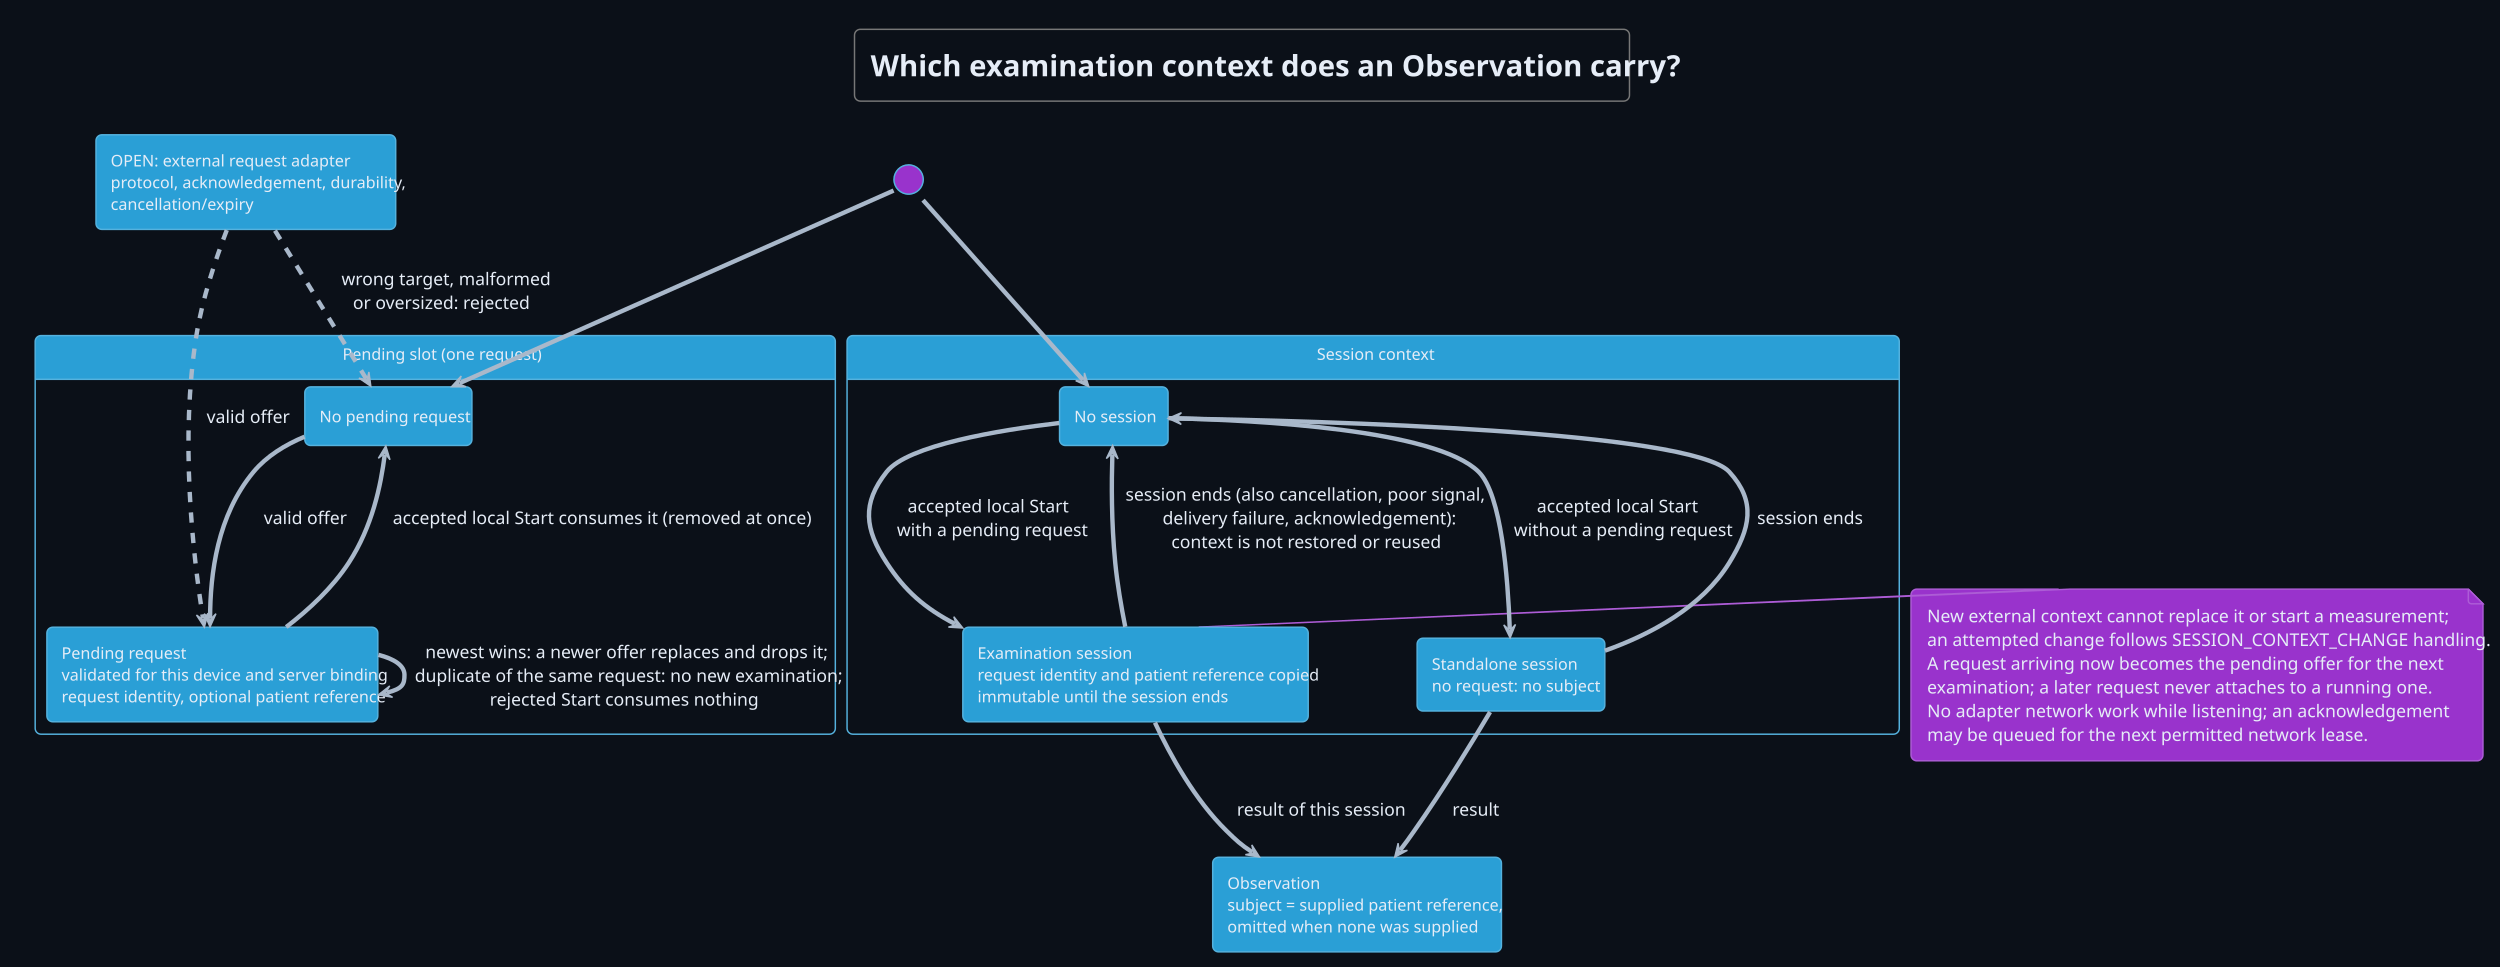
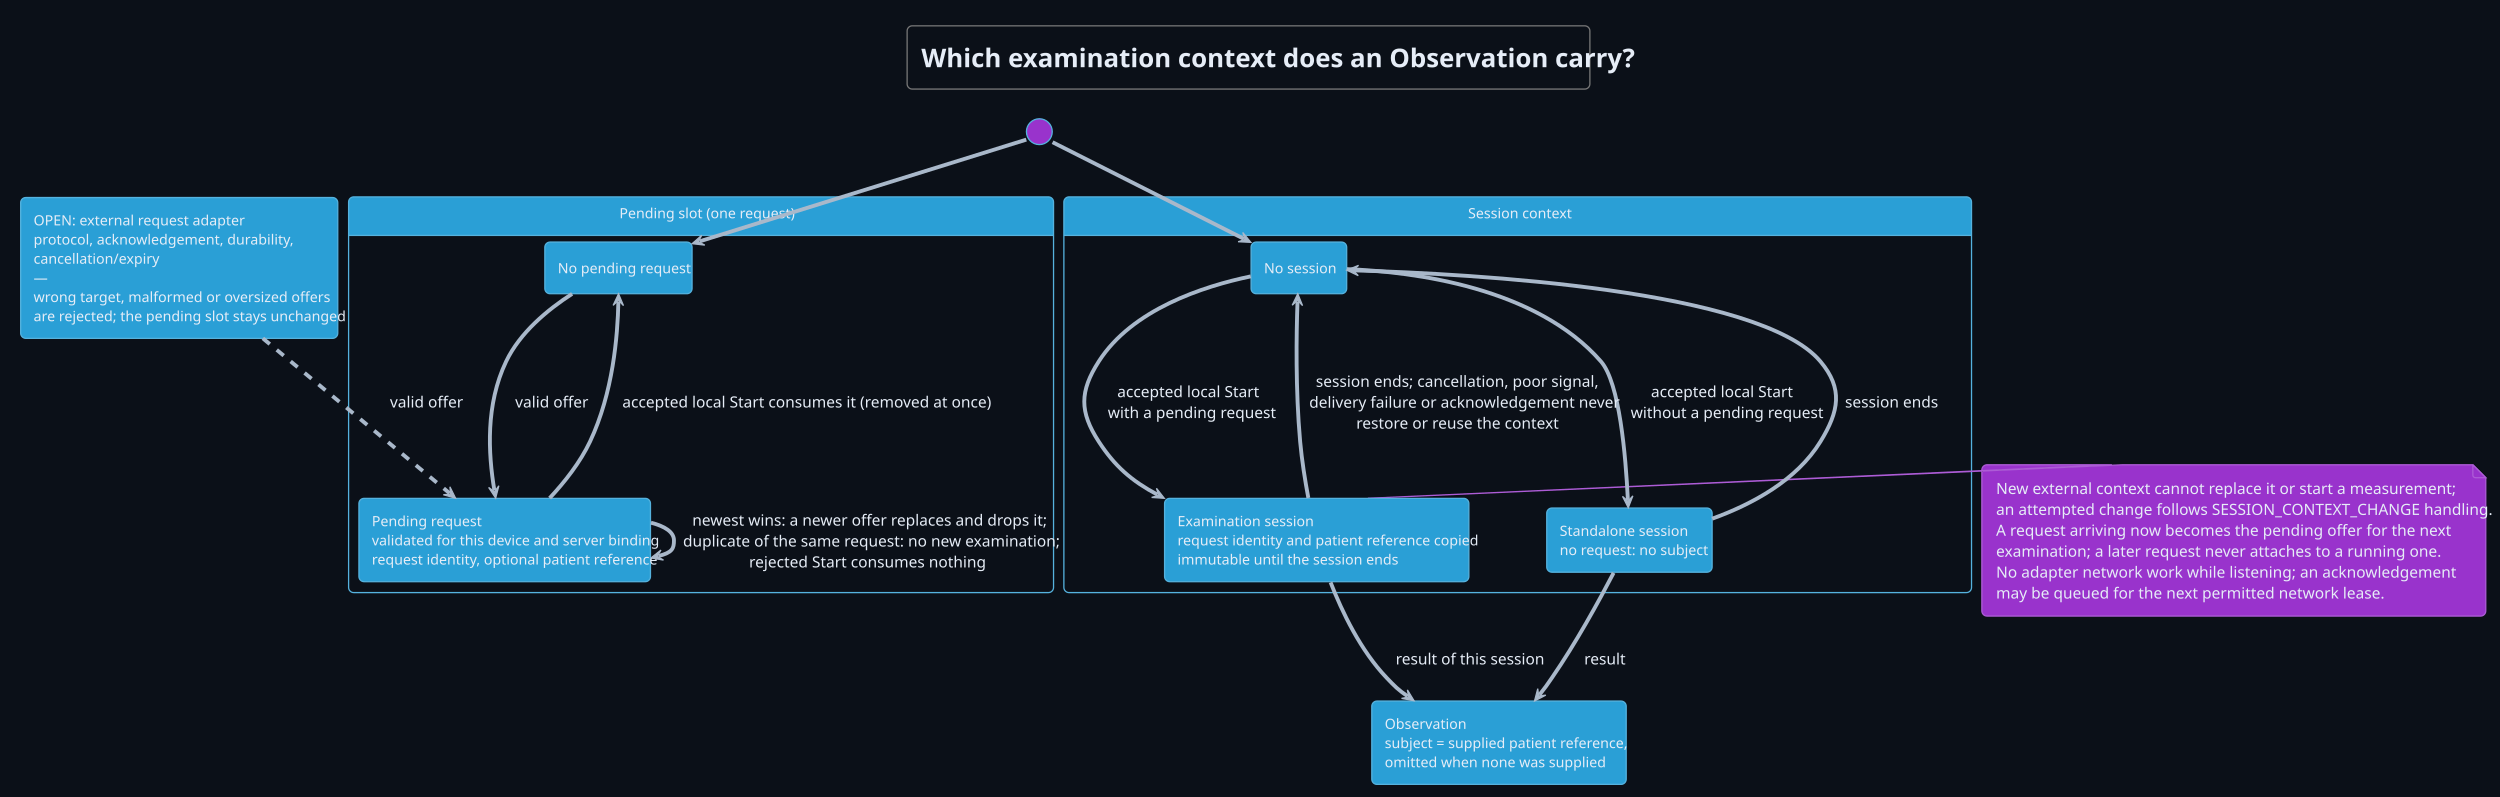
- <svg xmlns="http://www.w3.org/2000/svg" contentStyleType="text/css" data-diagram-type="STATE" height="687.5px" preserveAspectRatio="none" style="width:1777px;height:687px;background:#0B1018;" version="1.1" viewBox="0 0 1777 687" width="1777.083px" zoomAndPan="magnify">
+ <svg xmlns="http://www.w3.org/2000/svg" contentStyleType="text/css" data-diagram-type="STATE" height="643.75px" preserveAspectRatio="none" style="width:2017px;height:643px;background:#0B1018;" version="1.1" viewBox="0 0 2017 643" width="2017.708px" zoomAndPan="magnify">
  <defs />
  <g>
-     <rect fill="#0B1018" height="687.5" style="stroke:none;stroke-width:1.042;" width="1777.083" x="0" y="0" />
+     <rect fill="#0B1018" height="643.75" style="stroke:none;stroke-width:1.042;" width="2017.708" x="0" y="0" />
    <g class="title" data-source-line="8">
-       <rect fill="none" height="51.033" rx="4.167" ry="4.167" style="stroke:#777777;stroke-width:1.042;" width="550.85" x="607.387" y="20.833" />
-       <text fill="#E6EDF7" font-family="sans-serif" font-size="20.833" font-weight="bold" lengthAdjust="spacing" textLength="527.934" x="618.846" y="54.224">Which examination context does an Observation carry?</text>
+       <rect fill="none" height="51.033" rx="4.167" ry="4.167" style="stroke:#777777;stroke-width:1.042;" width="550.85" x="731.866" y="20.833" />
+       <text fill="#E6EDF7" font-family="sans-serif" font-size="20.833" font-weight="bold" lengthAdjust="spacing" textLength="527.934" x="743.325" y="54.224">Which examination context does an Observation carry?</text>
    </g>
    <g class="cluster" data-qualified-name="Slot" data-source-line="11" id="ent0003">
-       <path d="M29.167,238.534 L589.583,238.534 A4.167,4.167 0 0 1 593.75,242.7 L593.75,269.623 L25,269.623 L25,242.7 A4.167,4.167 0 0 1 29.167,238.534" fill="#2A9FD6" />
-       <rect fill="none" height="283.333" rx="4.167" ry="4.167" style="stroke:#55B2DE;stroke-width:1.042;" width="568.75" x="25" y="238.534" />
-       <line style="stroke:#55B2DE;stroke-width:1.042;" x1="25" x2="593.75" y1="269.623" y2="269.623" />
-       <text fill="#E6EDF7" font-family="sans-serif" font-size="11.458" lengthAdjust="spacing" textLength="131.804" x="243.473" y="255.804">Pending slot (one request)</text>
+       <path d="M285.417,158.846 L845.833,158.846 A4.167,4.167 0 0 1 850,163.013 L850,189.935 L281.25,189.935 L281.25,163.013 A4.167,4.167 0 0 1 285.417,158.846" fill="#2A9FD6" />
+       <rect fill="none" height="319.271" rx="4.167" ry="4.167" style="stroke:#55B2DE;stroke-width:1.042;" width="568.75" x="281.25" y="158.846" />
+       <line style="stroke:#55B2DE;stroke-width:1.042;" x1="281.25" x2="850" y1="189.935" y2="189.935" />
+       <text fill="#E6EDF7" font-family="sans-serif" font-size="11.458" lengthAdjust="spacing" textLength="131.804" x="499.723" y="176.117">Pending slot (one request)</text>
    </g>
    <g class="cluster" data-qualified-name="Session" data-source-line="15" id="ent0006">
-       <path d="M606.25,238.534 L1345.833,238.534 A4.167,4.167 0 0 1 1350,242.7 L1350,269.623 L602.083,269.623 L602.083,242.7 A4.167,4.167 0 0 1 606.25,238.534" fill="#2A9FD6" />
-       <rect fill="none" height="283.333" rx="4.167" ry="4.167" style="stroke:#55B2DE;stroke-width:1.042;" width="747.917" x="602.083" y="238.534" />
-       <line style="stroke:#55B2DE;stroke-width:1.042;" x1="602.083" x2="1350" y1="269.623" y2="269.623" />
-       <text fill="#E6EDF7" font-family="sans-serif" font-size="11.458" lengthAdjust="spacing" textLength="80.085" x="935.999" y="255.804">Session context</text>
+       <path d="M862.5,158.846 L1586.458,158.846 A4.167,4.167 0 0 1 1590.625,163.013 L1590.625,189.935 L858.333,189.935 L858.333,163.013 A4.167,4.167 0 0 1 862.5,158.846" fill="#2A9FD6" />
+       <rect fill="none" height="319.271" rx="4.167" ry="4.167" style="stroke:#55B2DE;stroke-width:1.042;" width="732.292" x="858.333" y="158.846" />
+       <line style="stroke:#55B2DE;stroke-width:1.042;" x1="858.333" x2="1590.625" y1="189.935" y2="189.935" />
+       <text fill="#E6EDF7" font-family="sans-serif" font-size="11.458" lengthAdjust="spacing" textLength="80.085" x="1184.437" y="176.117">Session context</text>
    </g>
-     <rect fill="#2A9FD6" height="67.226" rx="4.167" ry="4.167" style="stroke:#55B2DE;stroke-width:1.042;" width="213.04" x="68.229" y="95.825" />
-     <text fill="#E6EDF7" font-family="sans-serif" font-size="11.458" lengthAdjust="spacing" textLength="157.653" x="78.646" y="118.304">OPEN: external request adapter</text>
-     <text fill="#E6EDF7" font-family="sans-serif" font-size="11.458" lengthAdjust="spacing" textLength="192.207" x="78.646" y="133.769">protocol, acknowledgement, durability,</text>
-     <text fill="#E6EDF7" font-family="sans-serif" font-size="11.458" lengthAdjust="spacing" textLength="94.487" x="78.646" y="149.233">cancellation/expiry</text>
-     <rect fill="#2A9FD6" height="67.226" rx="4.167" ry="4.167" style="stroke:#55B2DE;stroke-width:1.042;" width="205.252" x="861.979" y="609.367" />
-     <text fill="#E6EDF7" font-family="sans-serif" font-size="11.458" lengthAdjust="spacing" textLength="59.485" x="872.396" y="631.846">Observation</text>
-     <text fill="#E6EDF7" font-family="sans-serif" font-size="11.458" lengthAdjust="spacing" textLength="184.419" x="872.396" y="647.31">subject = supplied patient reference,</text>
-     <text fill="#E6EDF7" font-family="sans-serif" font-size="11.458" lengthAdjust="spacing" textLength="164.512" x="872.396" y="662.775">omitted when none was supplied</text>
-     <g class="start_entity" data-qualified-name=".start." data-source-line="23" id="ent0004">
-       <ellipse cx="645.833" cy="127.596" fill="#9933CC" rx="10.417" ry="10.417" style="stroke:#55B2DE;stroke-width:1.042;" />
+     <rect fill="#2A9FD6" height="113.619" rx="4.167" ry="4.167" style="stroke:#55B2DE;stroke-width:1.042;" width="255.841" x="16.667" y="159.367" />
+     <text fill="#E6EDF7" font-family="sans-serif" font-size="11.458" lengthAdjust="spacing" textLength="157.653" x="27.083" y="181.846">OPEN: external request adapter</text>
+     <text fill="#E6EDF7" font-family="sans-serif" font-size="11.458" lengthAdjust="spacing" textLength="192.207" x="27.083" y="197.31">protocol, acknowledgement, durability,</text>
+     <text fill="#E6EDF7" font-family="sans-serif" font-size="11.458" lengthAdjust="spacing" textLength="94.487" x="27.083" y="212.775">cancellation/expiry</text>
+     <text fill="#E6EDF7" font-family="sans-serif" font-size="11.458" lengthAdjust="spacing" textLength="11.458" x="27.083" y="228.239">—</text>
+     <text fill="#E6EDF7" font-family="sans-serif" font-size="11.458" lengthAdjust="spacing" textLength="217.865" x="27.083" y="243.703">wrong target, malformed or oversized offers</text>
+     <text fill="#E6EDF7" font-family="sans-serif" font-size="11.458" lengthAdjust="spacing" textLength="235.008" x="27.083" y="259.168">are rejected; the pending slot stays unchanged</text>
+     <rect fill="#2A9FD6" height="67.226" rx="4.167" ry="4.167" style="stroke:#55B2DE;stroke-width:1.042;" width="205.252" x="1106.771" y="565.617" />
+     <text fill="#E6EDF7" font-family="sans-serif" font-size="11.458" lengthAdjust="spacing" textLength="59.485" x="1117.188" y="588.096">Observation</text>
+     <text fill="#E6EDF7" font-family="sans-serif" font-size="11.458" lengthAdjust="spacing" textLength="184.419" x="1117.188" y="603.56">subject = supplied patient reference,</text>
+     <text fill="#E6EDF7" font-family="sans-serif" font-size="11.458" lengthAdjust="spacing" textLength="164.512" x="1117.188" y="619.025">omitted when none was supplied</text>
+     <g class="start_entity" data-qualified-name=".start." data-source-line="22" id="ent0003">
+       <ellipse cx="838.542" cy="106.242" fill="#9933CC" rx="10.417" ry="10.417" style="stroke:#55B2DE;stroke-width:1.042;" />
    </g>
-     <g class="entity" data-qualified-name="GMN2" data-source-line="35" id="ent0003">
-       <path d="M1358.333,422.909 L1358.333,536.629 A4.167,4.167 0 0 0 1362.5,540.796 L1760.726,540.796 A4.167,4.167 0 0 0 1764.893,536.629 L1764.893,429.159 L1754.476,418.742 L1471.636,418.742 L852.057,445.733 L1463.302,418.742 L1362.5,418.742 A4.167,4.167 0 0 0 1358.333,422.909" fill="#9933CC" style="stroke:#AD5CD6;stroke-width:1.042;" />
-       <path d="M1754.476,418.742 L1754.476,427.075 A2.083,2.083 0 0 0 1756.559,429.159 L1764.893,429.159 L1754.476,418.742" fill="#9933CC" style="stroke:#AD5CD6;stroke-width:1.042;" />
-       <text fill="#E6EDF7" font-family="sans-serif" font-size="12.5" lengthAdjust="spacing" textLength="345.715" x="1369.792" y="442.318">New external context cannot replace it or start a measurement;</text>
-       <text fill="#E6EDF7" font-family="sans-serif" font-size="12.5" lengthAdjust="spacing" textLength="374.268" x="1369.792" y="459.188">an attempted change follows SESSION_CONTEXT_CHANGE handling.</text>
-       <text fill="#E6EDF7" font-family="sans-serif" font-size="12.5" lengthAdjust="spacing" textLength="336.755" x="1369.792" y="476.058">A request arriving now becomes the pending offer for the next</text>
-       <text fill="#E6EDF7" font-family="sans-serif" font-size="12.5" lengthAdjust="spacing" textLength="334.973" x="1369.792" y="492.928">examination; a later request never attaches to a running one.</text>
-       <text fill="#E6EDF7" font-family="sans-serif" font-size="12.5" lengthAdjust="spacing" textLength="339.502" x="1369.792" y="509.798">No adapter network work while listening; an acknowledgement</text>
-       <text fill="#E6EDF7" font-family="sans-serif" font-size="12.5" lengthAdjust="spacing" textLength="289.319" x="1369.792" y="526.668">may be queued for the next permitted network lease.</text>
+     <g class="entity" data-qualified-name="GMN2" data-source-line="34" id="ent0003">
+       <path d="M1598.958,379.159 L1598.958,492.879 A4.167,4.167 0 0 0 1603.125,497.046 L2001.351,497.046 A4.167,4.167 0 0 0 2005.518,492.879 L2005.518,385.409 L1995.101,374.992 L1712.261,374.992 L1103.593,402.017 L1703.927,374.992 L1603.125,374.992 A4.167,4.167 0 0 0 1598.958,379.159" fill="#9933CC" style="stroke:#AD5CD6;stroke-width:1.042;" />
+       <path d="M1995.101,374.992 L1995.101,383.325 A2.083,2.083 0 0 0 1997.184,385.409 L2005.518,385.409 L1995.101,374.992" fill="#9933CC" style="stroke:#AD5CD6;stroke-width:1.042;" />
+       <text fill="#E6EDF7" font-family="sans-serif" font-size="12.5" lengthAdjust="spacing" textLength="345.715" x="1610.417" y="398.568">New external context cannot replace it or start a measurement;</text>
+       <text fill="#E6EDF7" font-family="sans-serif" font-size="12.5" lengthAdjust="spacing" textLength="374.268" x="1610.417" y="415.438">an attempted change follows SESSION_CONTEXT_CHANGE handling.</text>
+       <text fill="#E6EDF7" font-family="sans-serif" font-size="12.5" lengthAdjust="spacing" textLength="336.755" x="1610.417" y="432.308">A request arriving now becomes the pending offer for the next</text>
+       <text fill="#E6EDF7" font-family="sans-serif" font-size="12.5" lengthAdjust="spacing" textLength="334.973" x="1610.417" y="449.178">examination; a later request never attaches to a running one.</text>
+       <text fill="#E6EDF7" font-family="sans-serif" font-size="12.5" lengthAdjust="spacing" textLength="339.502" x="1610.417" y="466.048">No adapter network work while listening; an acknowledgement</text>
+       <text fill="#E6EDF7" font-family="sans-serif" font-size="12.5" lengthAdjust="spacing" textLength="289.319" x="1610.417" y="482.918">may be queued for the next permitted network lease.</text>
    </g>
-     <rect fill="#2A9FD6" height="41.667" rx="4.167" ry="4.167" style="stroke:#55B2DE;stroke-width:1.042;" width="118.766" x="216.667" y="274.992" />
-     <text fill="#E6EDF7" font-family="sans-serif" font-size="11.458" lengthAdjust="spacing" textLength="97.933" x="227.083" y="300.156">No pending request</text>
-     <rect fill="#2A9FD6" height="67.226" rx="4.167" ry="4.167" style="stroke:#55B2DE;stroke-width:1.042;" width="235.218" x="33.333" y="445.825" />
-     <text fill="#E6EDF7" font-family="sans-serif" font-size="11.458" lengthAdjust="spacing" textLength="81.003" x="43.75" y="468.304">Pending request</text>
-     <text fill="#E6EDF7" font-family="sans-serif" font-size="11.458" lengthAdjust="spacing" textLength="214.385" x="43.75" y="483.769">validated for this device and server binding</text>
-     <text fill="#E6EDF7" font-family="sans-serif" font-size="11.458" lengthAdjust="spacing" textLength="213.221" x="43.75" y="499.233">request identity, optional patient reference</text>
-     <rect fill="#2A9FD6" height="41.667" rx="4.167" ry="4.167" style="stroke:#55B2DE;stroke-width:1.042;" width="77.129" x="753.125" y="274.992" />
-     <text fill="#E6EDF7" font-family="sans-serif" font-size="11.458" lengthAdjust="spacing" textLength="56.296" x="763.542" y="300.156">No session</text>
-     <rect fill="#2A9FD6" height="67.226" rx="4.167" ry="4.167" style="stroke:#55B2DE;stroke-width:1.042;" width="245.502" x="684.375" y="445.825" />
-     <text fill="#E6EDF7" font-family="sans-serif" font-size="11.458" lengthAdjust="spacing" textLength="103.427" x="694.792" y="468.304">Examination session</text>
-     <text fill="#E6EDF7" font-family="sans-serif" font-size="11.458" lengthAdjust="spacing" textLength="224.668" x="694.792" y="483.769">request identity and patient reference copied</text>
-     <text fill="#E6EDF7" font-family="sans-serif" font-size="11.458" lengthAdjust="spacing" textLength="167.489" x="694.792" y="499.233">immutable until the session ends</text>
-     <rect fill="#2A9FD6" height="51.762" rx="4.167" ry="4.167" style="stroke:#55B2DE;stroke-width:1.042;" width="133.414" x="1007.292" y="453.638" />
-     <text fill="#E6EDF7" font-family="sans-serif" font-size="11.458" lengthAdjust="spacing" textLength="99.298" x="1017.708" y="476.117">Standalone session</text>
-     <text fill="#E6EDF7" font-family="sans-serif" font-size="11.458" lengthAdjust="spacing" textLength="112.58" x="1017.708" y="491.581">no request: no subject</text>
+     <rect fill="#2A9FD6" height="41.667" rx="4.167" ry="4.167" style="stroke:#55B2DE;stroke-width:1.042;" width="118.766" x="439.583" y="195.304" />
+     <text fill="#E6EDF7" font-family="sans-serif" font-size="11.458" lengthAdjust="spacing" textLength="97.933" x="450" y="220.468">No pending request</text>
+     <rect fill="#2A9FD6" height="67.226" rx="4.167" ry="4.167" style="stroke:#55B2DE;stroke-width:1.042;" width="235.218" x="289.583" y="402.075" />
+     <text fill="#E6EDF7" font-family="sans-serif" font-size="11.458" lengthAdjust="spacing" textLength="81.003" x="300" y="424.554">Pending request</text>
+     <text fill="#E6EDF7" font-family="sans-serif" font-size="11.458" lengthAdjust="spacing" textLength="214.385" x="300" y="440.019">validated for this device and server binding</text>
+     <text fill="#E6EDF7" font-family="sans-serif" font-size="11.458" lengthAdjust="spacing" textLength="213.221" x="300" y="455.483">request identity, optional patient reference</text>
+     <rect fill="#2A9FD6" height="41.667" rx="4.167" ry="4.167" style="stroke:#55B2DE;stroke-width:1.042;" width="77.129" x="1009.375" y="195.304" />
+     <text fill="#E6EDF7" font-family="sans-serif" font-size="11.458" lengthAdjust="spacing" textLength="56.296" x="1019.792" y="220.468">No session</text>
+     <rect fill="#2A9FD6" height="67.226" rx="4.167" ry="4.167" style="stroke:#55B2DE;stroke-width:1.042;" width="245.502" x="939.583" y="402.075" />
+     <text fill="#E6EDF7" font-family="sans-serif" font-size="11.458" lengthAdjust="spacing" textLength="103.427" x="950" y="424.554">Examination session</text>
+     <text fill="#E6EDF7" font-family="sans-serif" font-size="11.458" lengthAdjust="spacing" textLength="224.668" x="950" y="440.019">request identity and patient reference copied</text>
+     <text fill="#E6EDF7" font-family="sans-serif" font-size="11.458" lengthAdjust="spacing" textLength="167.489" x="950" y="455.483">immutable until the session ends</text>
+     <rect fill="#2A9FD6" height="51.762" rx="4.167" ry="4.167" style="stroke:#55B2DE;stroke-width:1.042;" width="133.414" x="1247.917" y="409.888" />
+     <text fill="#E6EDF7" font-family="sans-serif" font-size="11.458" lengthAdjust="spacing" textLength="99.298" x="1258.333" y="432.367">Standalone session</text>
+     <text fill="#E6EDF7" font-family="sans-serif" font-size="11.458" lengthAdjust="spacing" textLength="112.58" x="1258.333" y="447.831">no request: no subject</text>
    <g class="link" data-entity-1="ent0002" data-entity-2="ent0005" data-link-type="dependency" id="lnk2">
-       <polygon fill="#A9B8CA" points="145.229,445.779,147.899,435.873,144.425,440.633,139.665,437.159,145.229,445.779" style="stroke:#A9B8CA;stroke-width:1.042;" />
-       <path d="M161.196,163.551 C153.122,184.571 143.724,212.66 139.583,238.534 C127.844,311.883 137.005,393.137 144.264,439.604" fill="none" style="stroke:#A9B8CA;stroke-width:3.125;stroke-dasharray:7.292,7.292;" />
-       <text fill="#E6EDF7" font-family="sans-serif" font-size="12.5" lengthAdjust="spacing" textLength="53.662" x="146.875" y="300.651">valid offer</text>
+       <polygon fill="#A9B8CA" points="367.56,401.935,363.003,392.743,363.55,398.61,357.683,399.158,367.56,401.935" style="stroke:#A9B8CA;stroke-width:1.042;" />
+       <path d="M212.051,272.962 C261.268,313.781 321.568,363.792 362.749,397.945" fill="none" style="stroke:#A9B8CA;stroke-width:3.125;stroke-dasharray:7.292,7.292;" />
+       <text fill="#E6EDF7" font-family="sans-serif" font-size="12.5" lengthAdjust="spacing" textLength="53.662" x="314.583" y="328.776">valid offer</text>
    </g>
-     <g class="link" data-entity-1="ent0002" data-entity-2="ent0004" data-link-type="dependency" id="lnk3">
-       <polygon fill="#A9B8CA" points="263.586,274.558,262.217,264.391,260.854,270.124,255.121,268.761,263.586,274.558" style="stroke:#A9B8CA;stroke-width:1.042;" />
-       <path d="M195.447,163.922 C215.861,197.067 243.296,241.614 260.308,269.237" fill="none" style="stroke:#A9B8CA;stroke-width:3.125;stroke-dasharray:7.292,7.292;" />
-       <text fill="#E6EDF7" font-family="sans-serif" font-size="12.5" lengthAdjust="spacing" textLength="133.069" x="242.708" y="202.734">wrong target, malformed</text>
-       <text fill="#E6EDF7" font-family="sans-serif" font-size="12.5" lengthAdjust="spacing" textLength="116.821" x="250.832" y="219.605">or oversized: rejected</text>
+     <g class="link" data-entity-1="ent0003" data-entity-2="ent0004" data-link-type="dependency" id="lnk4">
+       <polygon fill="#A9B8CA" points="558.433,196.579,568.622,197.77,563.405,195.03,566.145,189.814,558.433,196.579" style="stroke:#A9B8CA;stroke-width:1.042;" />
+       <path d="M828.006,112.647 C787.76,125.178 647.774,168.762 564.4,194.721" fill="none" style="stroke:#A9B8CA;stroke-width:3.125;" />
    </g>
-     <g class="link" data-entity-1="ent0004" data-entity-2="ent0004" data-link-type="dependency" id="lnk5">
-       <polygon fill="#A9B8CA" points="320.947,274.861,331.206,274.868,325.707,272.749,327.826,267.25,320.947,274.861" style="stroke:#A9B8CA;stroke-width:1.042;" />
-       <path d="M635.165,135.454 C589.218,155.839 412.385,234.293 326.659,272.326" fill="none" style="stroke:#A9B8CA;stroke-width:3.125;" />
+     <g class="link" data-entity-1="ent0004" data-entity-2="ent0005" data-link-type="dependency" id="lnk5">
+       <polygon fill="#A9B8CA" points="399.901,401.841,402.468,391.909,399.044,396.704,394.248,393.28,399.901,401.841" style="stroke:#A9B8CA;stroke-width:1.042;" />
+       <path d="M461.597,237.073 C441.859,249.802 419.468,268.315 408.333,291.659 C391.739,326.447 393.829,365.451 398.873,395.677" fill="none" style="stroke:#A9B8CA;stroke-width:3.125;" />
+       <text fill="#E6EDF7" font-family="sans-serif" font-size="12.5" lengthAdjust="spacing" textLength="53.662" x="415.625" y="328.776">valid offer</text>
    </g>
-     <g class="link" data-entity-1="ent0004" data-entity-2="ent0005" data-link-type="dependency" id="lnk6">
-       <polygon fill="#A9B8CA" points="149.307,445.582,153.506,436.222,149.325,440.374,145.173,436.193,149.307,445.582" style="stroke:#A9B8CA;stroke-width:1.042;" />
-       <path d="M216.452,310.421 C202.837,316.097 189.621,324.111 180.208,335.409 C154.462,366.31 149.437,407.601 149.329,439.332" fill="none" style="stroke:#A9B8CA;stroke-width:3.125;" />
-       <text fill="#E6EDF7" font-family="sans-serif" font-size="12.5" lengthAdjust="spacing" textLength="53.662" x="187.5" y="372.526">valid offer</text>
+     <g class="link" data-entity-1="ent0005" data-entity-2="ent0005" data-link-type="dependency" id="lnk6">
+       <polygon fill="#A9B8CA" points="525.198,450.143,535.31,451.874,530.246,448.861,533.259,443.797,525.198,450.143" style="stroke:#A9B8CA;stroke-width:1.042;" />
+       <path d="M525.198,421.716 C536.554,424.6 543.75,429.338 543.75,435.929 C543.75,442.521 542.612,445.721 531.255,448.605" fill="none" style="stroke:#A9B8CA;stroke-width:3.125;" />
+       <text fill="#E6EDF7" font-family="sans-serif" font-size="12.5" lengthAdjust="spacing" textLength="269.348" x="558.525" y="424.089">newest wins: a newer offer replaces and drops it;</text>
+       <text fill="#E6EDF7" font-family="sans-serif" font-size="12.5" lengthAdjust="spacing" textLength="284.314" x="551.042" y="440.959">duplicate of the same request: no new examination;</text>
+       <text fill="#E6EDF7" font-family="sans-serif" font-size="12.5" lengthAdjust="spacing" textLength="177.734" x="604.332" y="457.829">rejected Start consumes nothing</text>
    </g>
-     <g class="link" data-entity-1="ent0005" data-entity-2="ent0005" data-link-type="dependency" id="lnk7">
-       <polygon fill="#A9B8CA" points="268.948,493.893,279.06,495.624,273.996,492.611,277.009,487.547,268.948,493.893" style="stroke:#A9B8CA;stroke-width:1.042;" />
-       <path d="M268.948,465.466 C280.304,468.35 287.5,473.088 287.5,479.679 C287.5,486.271 286.362,489.471 275.005,492.355" fill="none" style="stroke:#A9B8CA;stroke-width:3.125;" />
-       <text fill="#E6EDF7" font-family="sans-serif" font-size="12.5" lengthAdjust="spacing" textLength="269.348" x="302.275" y="467.839">newest wins: a newer offer replaces and drops it;</text>
-       <text fill="#E6EDF7" font-family="sans-serif" font-size="12.5" lengthAdjust="spacing" textLength="284.314" x="294.792" y="484.709">duplicate of the same request: no new examination;</text>
-       <text fill="#E6EDF7" font-family="sans-serif" font-size="12.5" lengthAdjust="spacing" textLength="177.734" x="348.082" y="501.579">rejected Start consumes nothing</text>
+     <g class="link" data-entity-1="ent0005" data-entity-2="ent0004" data-link-type="dependency" id="lnk7">
+       <polygon fill="#A9B8CA" points="499.048,237.072,494.68,246.355,498.936,242.279,503.012,246.534,499.048,237.072" style="stroke:#A9B8CA;stroke-width:1.042;" />
+       <path d="M443.427,401.91 C455.631,388.855 468.149,372.971 476.042,356.242 C494.626,316.852 498.311,271.256 498.913,243.32" fill="none" style="stroke:#A9B8CA;stroke-width:3.125;" />
+       <text fill="#E6EDF7" font-family="sans-serif" font-size="12.5" lengthAdjust="spacing" textLength="282.08" x="502.083" y="328.776">accepted local Start consumes it (removed at once)</text>
    </g>
-     <g class="link" data-entity-1="ent0005" data-entity-2="ent0004" data-link-type="dependency" id="lnk8">
-       <polygon fill="#A9B8CA" points="274.244,316.97,268.941,325.753,273.595,322.138,277.209,326.792,274.244,316.97" style="stroke:#A9B8CA;stroke-width:1.042;" />
-       <path d="M203.454,445.682 C219.757,433.151 236.444,417.597 247.917,399.992 C264.635,374.339 270.706,345.115 273.465,323.172" fill="none" style="stroke:#A9B8CA;stroke-width:3.125;" />
-       <text fill="#E6EDF7" font-family="sans-serif" font-size="12.5" lengthAdjust="spacing" textLength="282.08" x="279.167" y="372.526">accepted local Start consumes it (removed at once)</text>
+     <g class="link" data-entity-1="ent0003" data-entity-2="ent0007" data-link-type="dependency" id="lnk8">
+       <polygon fill="#A9B8CA" points="1009.165,195.527,1002.675,187.582,1004.516,193.18,998.918,195.021,1009.165,195.527" style="stroke:#A9B8CA;stroke-width:1.042;" />
+       <path d="M849.212,114.755 C878.296,129.442 954.476,167.911 1003.586,192.71" fill="none" style="stroke:#A9B8CA;stroke-width:3.125;" />
    </g>
-     <g class="link" data-entity-1="ent0004" data-entity-2="ent0007" data-link-type="dependency" id="lnk9">
-       <polygon fill="#A9B8CA" points="773.948,274.85,770.834,265.075,770.488,270.957,764.605,270.611,773.948,274.85" style="stroke:#A9B8CA;stroke-width:1.042;" />
-       <path d="M656.088,142.258 C680.66,169.901 738.991,235.524 769.796,270.179" fill="none" style="stroke:#A9B8CA;stroke-width:3.125;" />
+     <g class="link" data-entity-1="ent0007" data-entity-2="ent0008" data-link-type="dependency" id="lnk9">
+       <polygon fill="#A9B8CA" points="939.384,402.039,933.059,393.961,934.784,399.595,929.15,401.32,939.384,402.039" style="stroke:#A9B8CA;stroke-width:1.042;" />
+       <path d="M1009.142,222.968 C970.556,231.016 913.332,249.667 886.458,291.659 C870.986,315.835 870.84,332.159 886.458,356.242 C899.299,376.042 912.899,387.969 933.864,399.107" fill="none" style="stroke:#A9B8CA;stroke-width:3.125;" />
+       <text fill="#E6EDF7" font-family="sans-serif" font-size="12.5" lengthAdjust="spacing" textLength="109.07" x="901.367" y="320.443">accepted local Start</text>
+       <text fill="#E6EDF7" font-family="sans-serif" font-size="12.5" lengthAdjust="spacing" textLength="124.304" x="893.75" y="337.313">with a pending request</text>
    </g>
-     <g class="link" data-entity-1="ent0007" data-entity-2="ent0008" data-link-type="dependency" id="lnk10">
-       <polygon fill="#A9B8CA" points="684.36,446.393,677.979,438.359,679.744,443.981,674.121,445.746,684.36,446.393" style="stroke:#A9B8CA;stroke-width:1.042;" />
-       <path d="M752.865,300.663 C710.054,305.747 645.207,316.408 630.208,335.409 C612.423,357.938 614.564,375.926 630.208,399.992 C643.317,420.158 657.378,432.3 678.82,443.499" fill="none" style="stroke:#A9B8CA;stroke-width:3.125;" />
-       <text fill="#E6EDF7" font-family="sans-serif" font-size="12.5" lengthAdjust="spacing" textLength="109.07" x="645.117" y="364.193">accepted local Start</text>
-       <text fill="#E6EDF7" font-family="sans-serif" font-size="12.5" lengthAdjust="spacing" textLength="124.304" x="637.5" y="381.063">with a pending request</text>
+     <g class="link" data-entity-1="ent0007" data-entity-2="ent0009" data-link-type="dependency" id="lnk10">
+       <polygon fill="#A9B8CA" points="1313.689,409.636,1317.387,400.067,1313.431,404.434,1309.064,400.478,1313.689,409.636" style="stroke:#A9B8CA;stroke-width:1.042;" />
+       <path d="M1086.689,217.128 C1141.205,219.312 1239.651,231.926 1291.667,291.659 C1306.633,308.846 1311.583,367.086 1313.38,403.394" fill="none" style="stroke:#A9B8CA;stroke-width:3.125;" />
+       <text fill="#E6EDF7" font-family="sans-serif" font-size="12.5" lengthAdjust="spacing" textLength="109.07" x="1331.976" y="320.443">accepted local Start</text>
+       <text fill="#E6EDF7" font-family="sans-serif" font-size="12.5" lengthAdjust="spacing" textLength="141.773" x="1315.625" y="337.313">without a pending request</text>
    </g>
-     <g class="link" data-entity-1="ent0007" data-entity-2="ent0009" data-link-type="dependency" id="lnk11">
-       <polygon fill="#A9B8CA" points="1073.394,453.39,1077.206,443.865,1073.199,448.186,1068.879,444.178,1073.394,453.39" style="stroke:#A9B8CA;stroke-width:1.042;" />
-       <path d="M830.406,297.211 C894.994,298.637 1020.614,305.318 1051.042,335.409 C1067.291,351.478 1071.784,410.511 1073.159,447.145" fill="none" style="stroke:#A9B8CA;stroke-width:3.125;" />
-       <text fill="#E6EDF7" font-family="sans-serif" font-size="12.5" lengthAdjust="spacing" textLength="109.07" x="1092.393" y="364.193">accepted local Start</text>
-       <text fill="#E6EDF7" font-family="sans-serif" font-size="12.5" lengthAdjust="spacing" textLength="141.773" x="1076.042" y="381.063">without a pending request</text>
+     <g class="link" data-entity-1="ent0008" data-entity-2="ent0010" data-link-type="dependency" id="lnk11">
+       <polygon fill="#A9B8CA" points="1140.845,565.342,1135.494,556.589,1136.558,562.385,1130.762,563.449,1140.845,565.342" style="stroke:#A9B8CA;stroke-width:1.042;" />
+       <path d="M1073.512,469.857 C1082.704,493.468 1097.71,524.876 1118.75,546.867 C1125.257,553.668 1127.715,556.285 1135.7,561.793" fill="none" style="stroke:#A9B8CA;stroke-width:3.125;" />
+       <text fill="#E6EDF7" font-family="sans-serif" font-size="12.5" lengthAdjust="spacing" textLength="115.576" x="1126.042" y="536.068">result of this session</text>
    </g>
-     <g class="link" data-entity-1="ent0008" data-entity-2="ent0010" data-link-type="dependency" id="lnk12">
-       <polygon fill="#A9B8CA" points="895.324,609.197,889.802,600.551,890.98,606.324,885.206,607.502,895.324,609.197" style="stroke:#A9B8CA;stroke-width:1.042;" />
-       <path d="M820.932,513.629 C831.981,537.25 849.393,568.662 871.875,590.617 C878.859,597.437 881.711,600.196 890.111,605.75" fill="none" style="stroke:#A9B8CA;stroke-width:3.125;" />
-       <text fill="#E6EDF7" font-family="sans-serif" font-size="12.5" lengthAdjust="spacing" textLength="115.576" x="879.167" y="579.818">result of this session</text>
+     <g class="link" data-entity-1="ent0009" data-entity-2="ent0010" data-link-type="dependency" id="lnk12">
+       <polygon fill="#A9B8CA" points="1238.051,565.533,1247.17,560.833,1241.313,561.472,1240.673,555.615,1238.051,565.533" style="stroke:#A9B8CA;stroke-width:1.042;" />
+       <path d="M1301.872,462.161 C1290.008,484.935 1271.292,519.054 1252.083,546.867 C1247.79,553.084 1246.837,554.595 1241.965,560.66" fill="none" style="stroke:#A9B8CA;stroke-width:3.125;" />
+       <text fill="#E6EDF7" font-family="sans-serif" font-size="12.5" lengthAdjust="spacing" textLength="30.945" x="1278.125" y="536.068">result</text>
    </g>
-     <g class="link" data-entity-1="ent0009" data-entity-2="ent0010" data-link-type="dependency" id="lnk13">
-       <polygon fill="#A9B8CA" points="991.347,609.297,1000.379,604.431,994.534,605.177,993.788,599.332,991.347,609.297" style="stroke:#A9B8CA;stroke-width:1.042;" />
-       <path d="M1059.149,506.1 C1045.71,528.703 1025.023,562.457 1005.208,590.617 C1000.88,596.768 999.908,598.232 995.172,604.354" fill="none" style="stroke:#A9B8CA;stroke-width:3.125;" />
-       <text fill="#E6EDF7" font-family="sans-serif" font-size="12.5" lengthAdjust="spacing" textLength="30.945" x="1032.292" y="579.818">result</text>
+     <g class="link" data-entity-1="ent0008" data-entity-2="ent0007" data-link-type="dependency" id="lnk13">
+       <polygon fill="#A9B8CA" points="1047.052,237.033,1042.56,246.256,1046.87,242.238,1050.888,246.548,1047.052,237.033" style="stroke:#A9B8CA;stroke-width:1.042;" />
+       <path d="M1055.561,401.753 C1052.955,387.774 1050.301,371.284 1048.958,356.242 C1045.181,313.918 1045.887,270.307 1046.833,243.279" fill="none" style="stroke:#A9B8CA;stroke-width:3.125;" />
+       <text fill="#E6EDF7" font-family="sans-serif" font-size="12.5" lengthAdjust="spacing" textLength="217.419" x="1061.615" y="312.109">session ends; cancellation, poor signal,</text>
+       <text fill="#E6EDF7" font-family="sans-serif" font-size="12.5" lengthAdjust="spacing" textLength="228.149" x="1056.25" y="328.979">delivery failure or acknowledgement never</text>
+       <text fill="#E6EDF7" font-family="sans-serif" font-size="12.5" lengthAdjust="spacing" textLength="152.258" x="1094.196" y="345.85">restore or reuse the context</text>
    </g>
-     <g class="link" data-entity-1="ent0008" data-entity-2="ent0007" data-link-type="dependency" id="lnk14">
-       <polygon fill="#A9B8CA" points="790.852,316.691,786.409,325.938,790.697,321.897,794.738,326.185,790.852,316.691" style="stroke:#A9B8CA;stroke-width:1.042;" />
-       <path d="M799.834,445.526 C797.031,431.551 794.17,415.057 792.708,399.992 C789.907,371.122 790.049,343.741 790.666,322.938" fill="none" style="stroke:#A9B8CA;stroke-width:3.125;" />
-       <text fill="#E6EDF7" font-family="sans-serif" font-size="12.5" lengthAdjust="spacing" textLength="244.128" x="800" y="355.859">session ends (also cancellation, poor signal,</text>
-       <text fill="#E6EDF7" font-family="sans-serif" font-size="12.5" lengthAdjust="spacing" textLength="191.467" x="826.331" y="372.729">delivery failure, acknowledgement):</text>
-       <text fill="#E6EDF7" font-family="sans-serif" font-size="12.5" lengthAdjust="spacing" textLength="178.967" x="832.581" y="389.6">context is not restored or reused</text>
-     </g>
-     <g class="link" data-entity-1="ent0009" data-entity-2="ent0007" data-link-type="dependency" id="lnk15">
-       <polygon fill="#A9B8CA" points="830.317,297.358,839.622,301.68,835.525,297.444,839.76,293.348,830.317,297.358" style="stroke:#A9B8CA;stroke-width:1.042;" />
-       <path d="M1140.758,462.505 C1173.425,450.885 1209.797,431.522 1229.167,399.992 C1244.192,375.535 1248.552,356.577 1229.167,335.409 C1202.485,306.273 938.515,299.156 836.567,297.462" fill="none" style="stroke:#A9B8CA;stroke-width:3.125;" />
-       <text fill="#E6EDF7" font-family="sans-serif" font-size="12.5" lengthAdjust="spacing" textLength="73.144" x="1248.958" y="372.526">session ends</text>
+     <g class="link" data-entity-1="ent0009" data-entity-2="ent0007" data-link-type="dependency" id="lnk14">
+       <polygon fill="#A9B8CA" points="1086.586,217.962,1095.833,222.405,1091.792,218.116,1096.081,214.075,1086.586,217.962" style="stroke:#A9B8CA;stroke-width:1.042;" />
+       <path d="M1381.346,418.496 C1413.694,406.828 1449.604,387.502 1468.75,356.242 C1483.742,331.764 1487.193,313.653 1468.75,291.659 C1420.062,233.597 1187.424,220.959 1092.833,218.147" fill="none" style="stroke:#A9B8CA;stroke-width:3.125;" />
+       <text fill="#E6EDF7" font-family="sans-serif" font-size="12.5" lengthAdjust="spacing" textLength="73.144" x="1488.542" y="328.776">session ends</text>
    </g>
  </g>
</svg>
